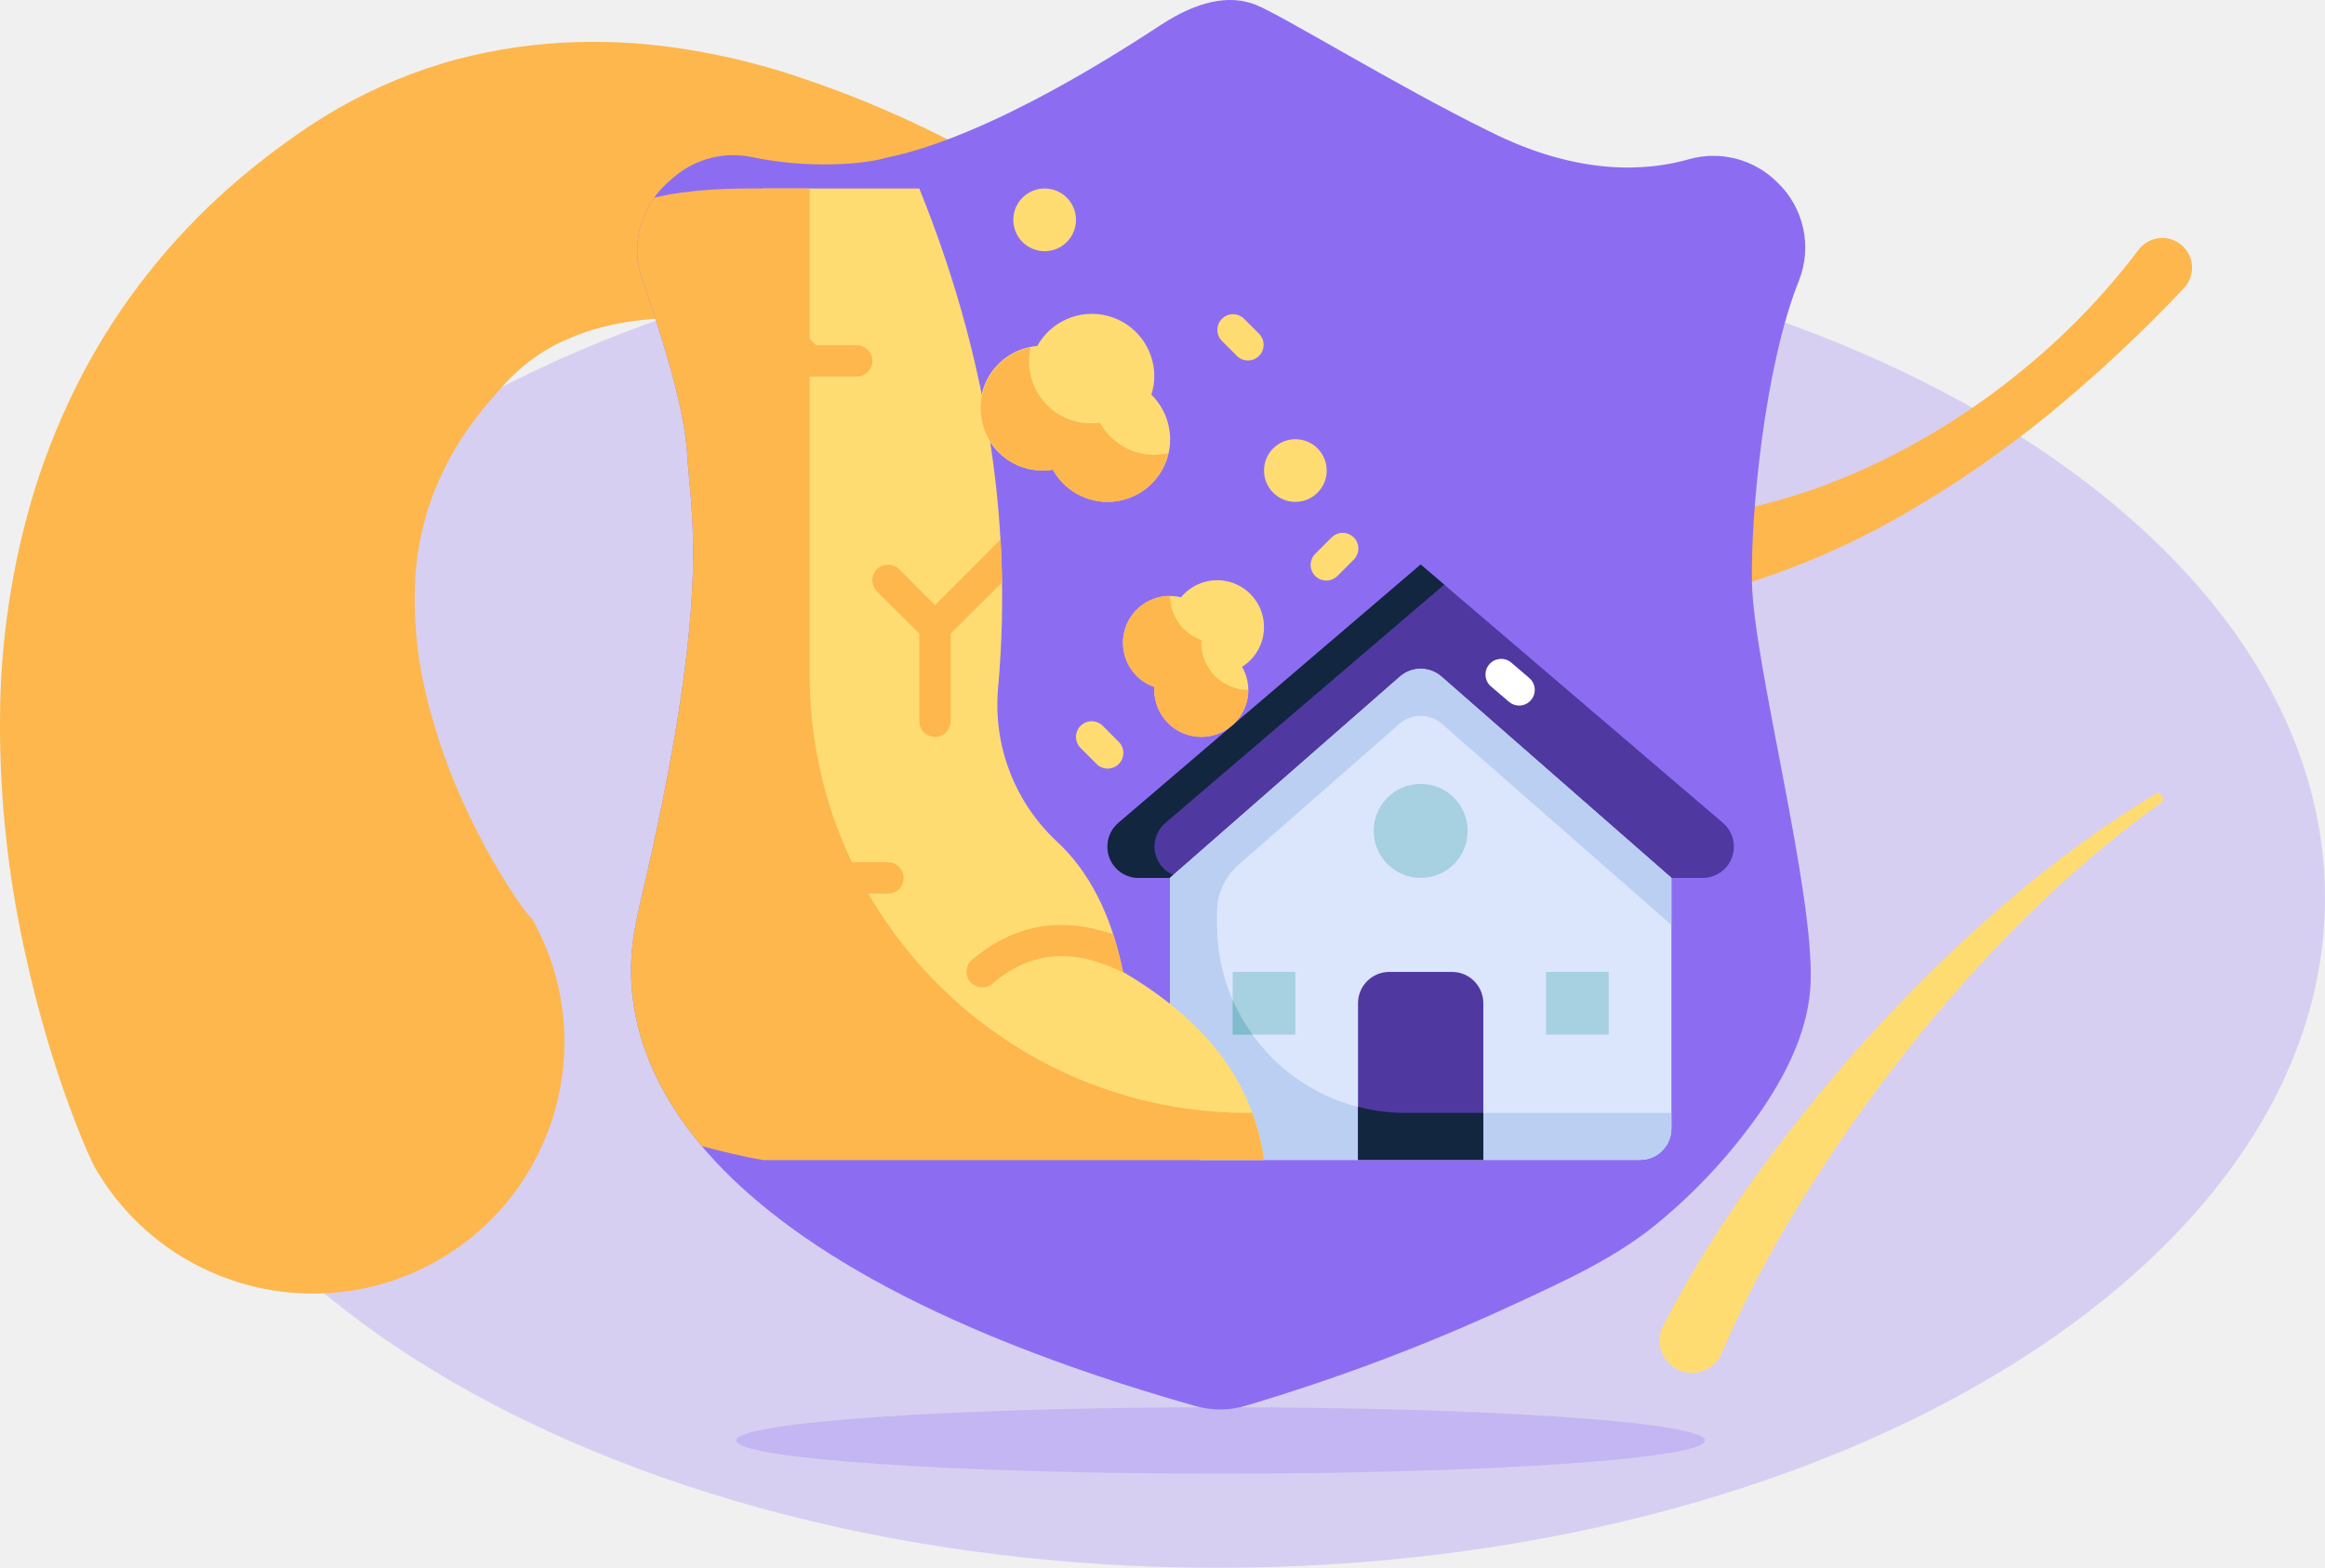
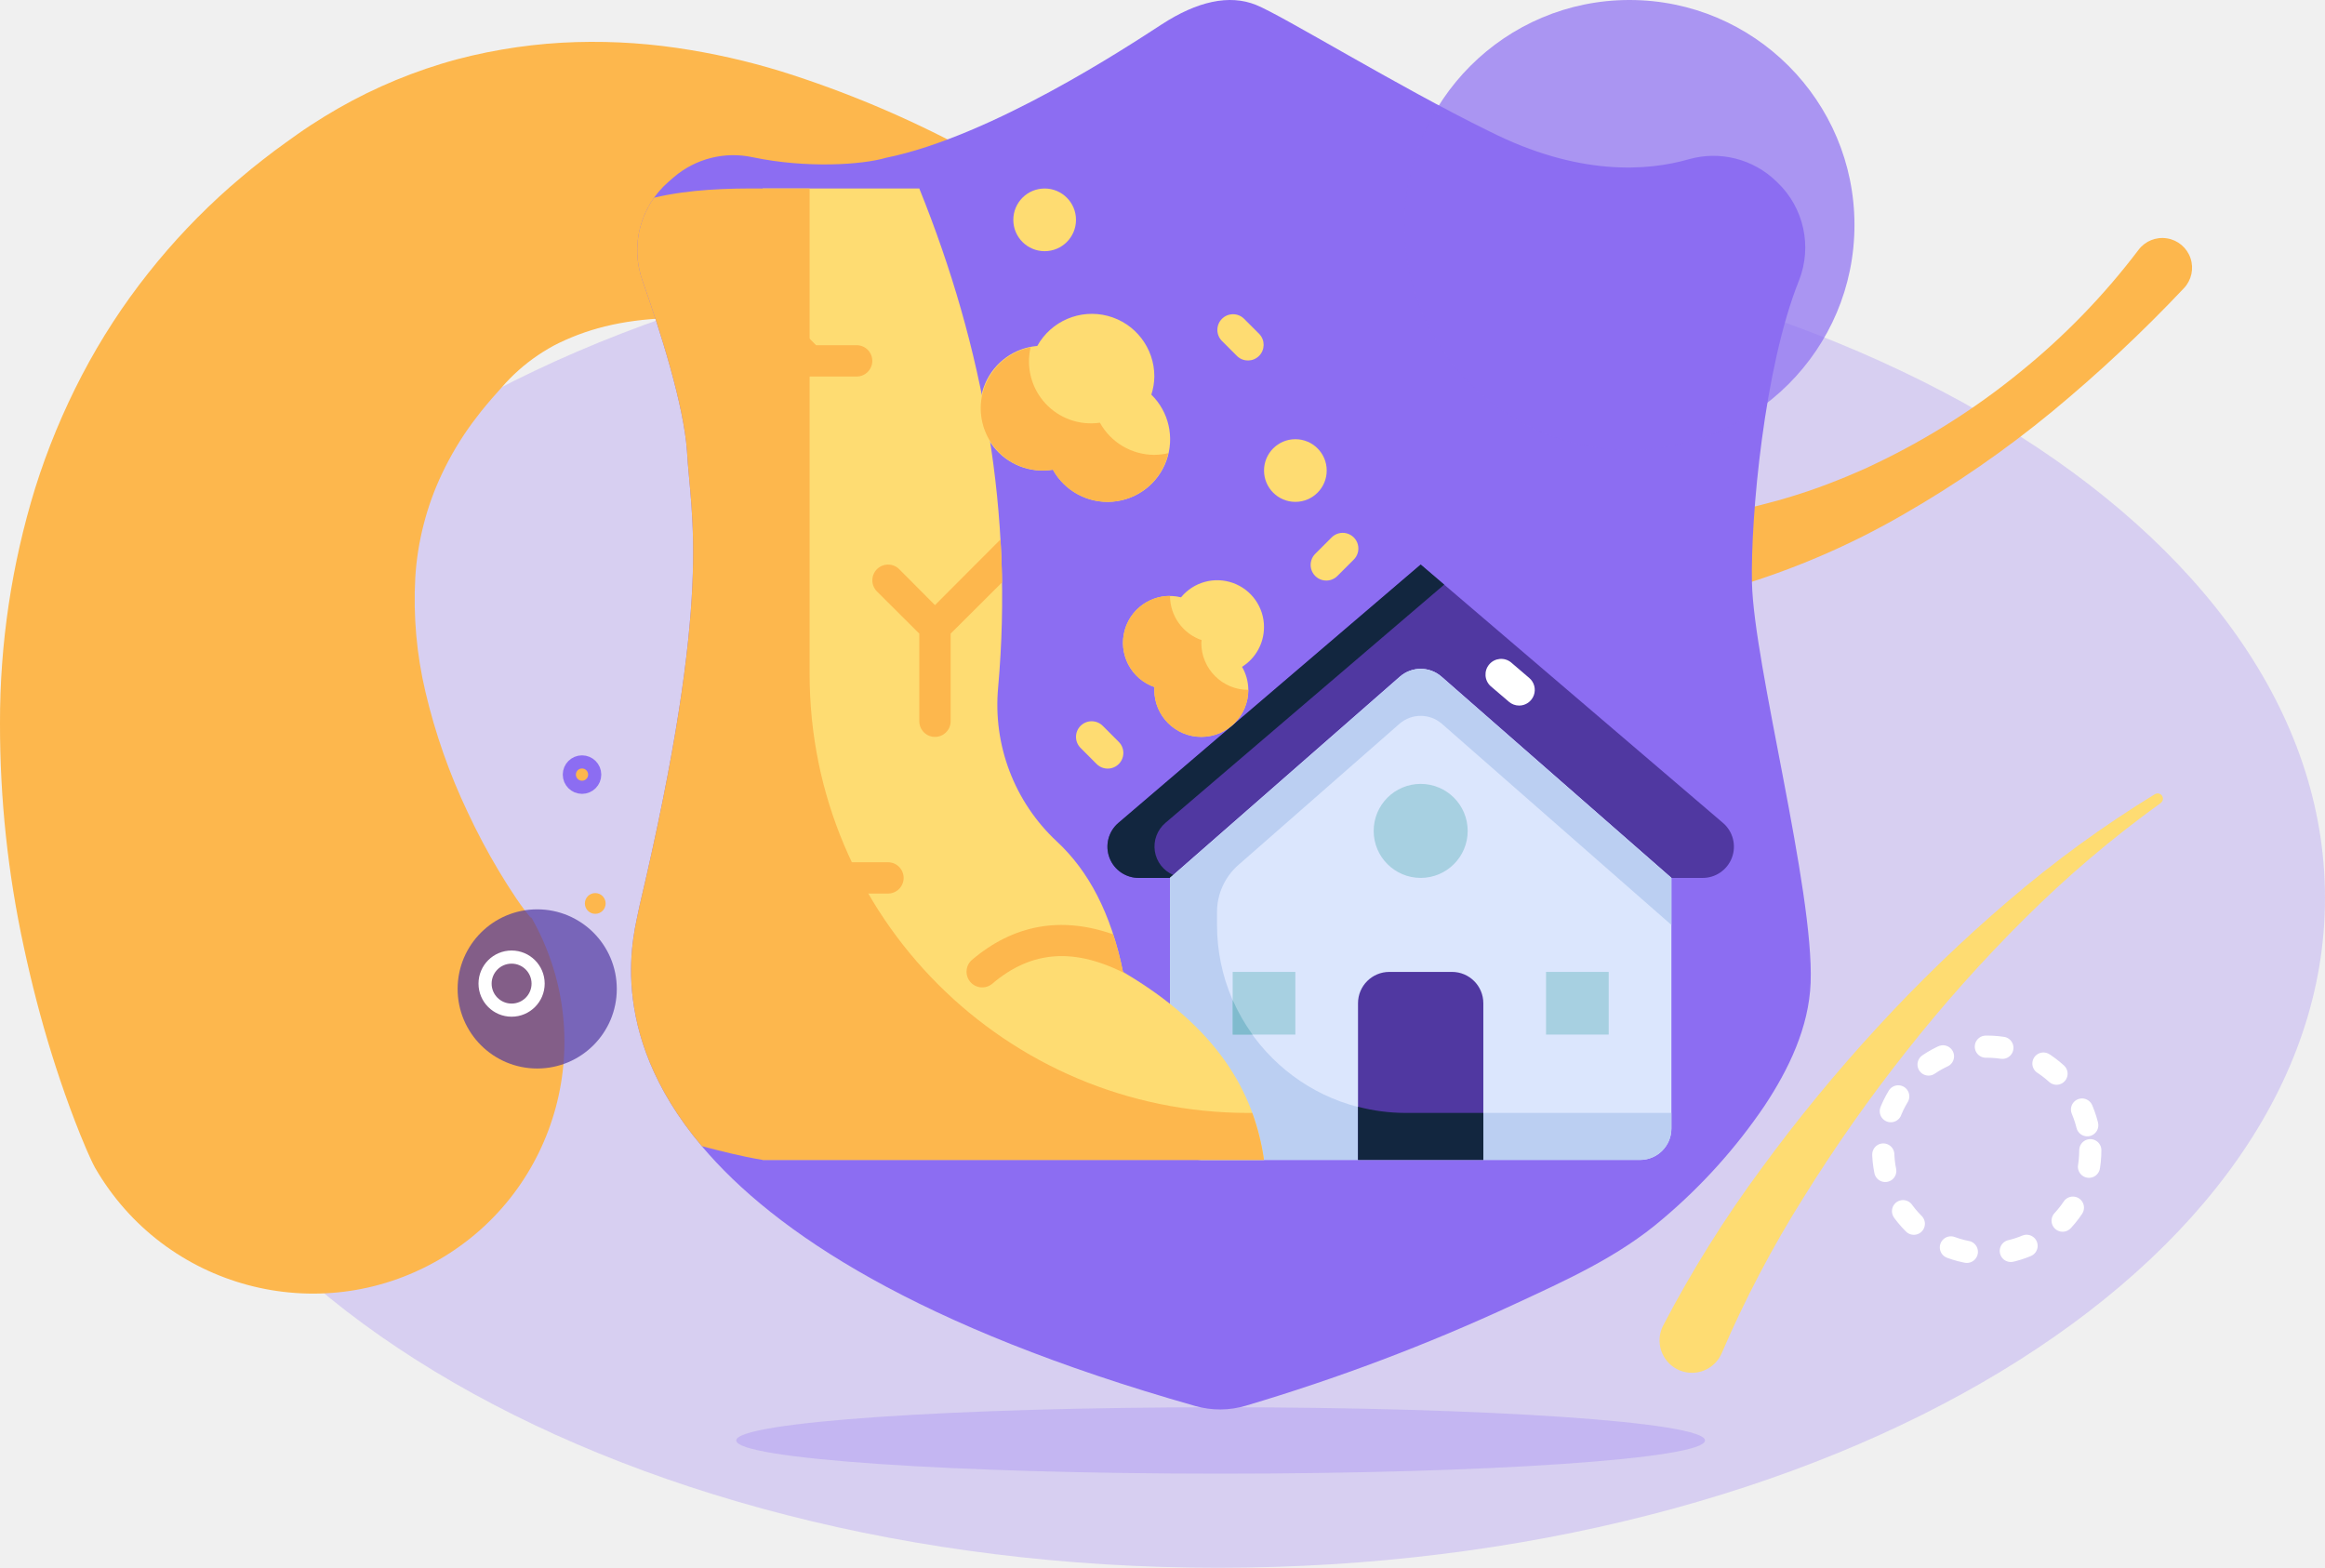
<svg xmlns="http://www.w3.org/2000/svg" width="420" height="283.207" viewBox="0 0 420 283.207">
  <defs>
    <clipPath id="clip-path">
      <rect id="Rectángulo_34762" data-name="Rectángulo 34762" width="213.112" height="254.61" fill="none" />
    </clipPath>
    <clipPath id="clip-path-2">
      <rect id="Rectángulo_34805" data-name="Rectángulo 34805" width="82.087" height="111.622" fill="none" />
    </clipPath>
    <clipPath id="clip-path-3">
      <path id="Trazado_115728" data-name="Trazado 115728" d="M81.112,0a.957.957,0,0,0-.545.184A204.825,204.825,0,0,0,55.843,21.719a270.909,270.909,0,0,0-21.58,24.827,292.271,292.271,0,0,0-18.646,27.24A214.739,214.739,0,0,0,.432,103.564c-.053.131-.106.278-.151.414A5.865,5.865,0,0,0,0,105.743v.052a5.859,5.859,0,0,0,5.826,5.827h.059a5.856,5.856,0,0,0,5.542-4.065l.029-.091A204.8,204.8,0,0,1,23.7,78.271,284.339,284.339,0,0,1,39.8,50.49a265.487,265.487,0,0,1,19.25-25.829A201.638,201.638,0,0,1,81.747,1.686l.008-.007A.955.955,0,0,0,81.148,0Z" fill="#fedc72" />
    </clipPath>
  </defs>
-   <g id="Grupo_81217" data-name="Grupo 81217" transform="translate(-1000 -398.793)">
+   <g id="Grupo_134197" data-name="Grupo 134197" transform="translate(-1000 -398.793)">
    <g id="Grupo_80743" data-name="Grupo 80743" transform="translate(1020 440.305)">
      <ellipse id="Elipse_4784" data-name="Elipse 4784" cx="200" cy="121" rx="200" ry="121" transform="translate(0 -0.305)" fill="#8c6df2" opacity="0.25" />
    </g>
    <g id="Grupo_80744" data-name="Grupo 80744" transform="translate(1132.863 653.402)">
      <ellipse id="Elipse_4784-2" data-name="Elipse 4784" cx="87.5" cy="6" rx="87.5" ry="6" transform="translate(0.138 -0.402)" fill="#8c6df2" opacity="0.25" />
    </g>
    <path id="Trazado_115813" data-name="Trazado 115813" d="M394.5,44.517a264.334,264.334,0,0,1-23.822,22.3,194.605,194.605,0,0,1-26.9,18.595A141.339,141.339,0,0,1,313.2,98.547a99.557,99.557,0,0,1-16.87,3.344c-1.454.126-2.908.287-4.383.333-.736.032-1.471.077-2.211.094l-2.227.009c-1.5.014-2.934-.049-4.412-.076-1.459-.09-2.933-.149-4.391-.292-11.723-1.02-23.077-4.294-33.649-8.407-10.605-4.12-20.522-9.092-30.064-13.852-4.767-2.39-9.462-4.715-14.079-6.876-2.312-1.093-4.6-2.116-6.876-3.117-1.135-.479-2.27-.978-3.4-1.433l-3.492-1.417c-9.724-3.935-19.227-7.6-28.584-10.522-4.675-1.464-9.3-2.743-13.855-3.77-2.275-.514-4.53-.968-6.758-1.349s-4.432-.667-6.595-.888c-8.661-.907-16.672-.446-23.326,1.411a42.439,42.439,0,0,0-4.765,1.636c-.759.306-1.493.647-2.216.99l-1.065.538c-.32.182-.641.35-.955.542a33.339,33.339,0,0,0-6.909,5.367c-.511.524-1.01,1.055-1.485,1.611L88.789,64.5c-.638.715-1.208,1.462-1.816,2.177-.586.729-1.121,1.479-1.686,2.2A55.788,55.788,0,0,0,79.9,77.9a49.98,49.98,0,0,0-3.367,9.274A50.507,50.507,0,0,0,75.017,96.8a72.375,72.375,0,0,0,1.842,20.649A108.334,108.334,0,0,0,84.5,139.2a116.678,116.678,0,0,0,5.613,10.574c1.015,1.7,2.067,3.359,3.12,4.922.526.775,1.061,1.524,1.573,2.2.255.337.509.665.736.931a4.509,4.509,0,0,0,.314.348c.04.032.1.1.113.088l.019,0s.023.023-.006-.038l-.111-.252A45.43,45.43,0,0,1,17.179,203.4l-.356-.684-.228-.468-.364-.782-.622-1.4c-.392-.9-.743-1.753-1.085-2.6-.68-1.683-1.3-3.315-1.9-4.934-1.188-3.232-2.264-6.419-3.26-9.615-1.988-6.386-3.644-12.807-5.044-19.328A189.235,189.235,0,0,1,0,123.1,143.229,143.229,0,0,1,6.344,80.65a125.1,125.1,0,0,1,8.481-20.471,116.342,116.342,0,0,1,12-18.458,120,120,0,0,1,14.709-15.5c1.324-1.129,2.634-2.277,3.975-3.362,1.352-1.061,2.688-2.153,4.058-3.163l2.059-1.5c.7-.506,1.322-.966,2.162-1.547,1.58-1.112,3.2-2.164,4.849-3.173A90.9,90.9,0,0,1,79.694,3.977c.92-.288,1.853-.54,2.781-.8.91-.235,1.808-.462,2.714-.677C87,2.086,88.813,1.707,90.63,1.4A96.563,96.563,0,0,1,101.47.158a104.7,104.7,0,0,1,20.786.937,126.273,126.273,0,0,1,18.973,4.274,192.557,192.557,0,0,1,33.019,13.87c10.149,5.318,19.608,11.108,28.71,16.847l3.55,2.249c1.218.772,2.394,1.562,3.586,2.344,2.344,1.579,4.662,3.166,6.9,4.768,4.513,3.2,8.833,6.422,13.1,9.554,8.515,6.274,16.725,12.308,25.188,17.41a100.531,100.531,0,0,0,26.373,11.659c1.148.317,2.307.555,3.467.834l1.749.338.878.171c.291.051.578.08.867.121l1.736.234c.582.067,1.17.107,1.757.164,1.172.13,2.363.153,3.553.218,1.193.038,2.4.035,3.6.031,1.207-.056,2.419-.044,3.634-.154l1.826-.128c.61-.046,1.219-.125,1.829-.187,1.221-.119,2.441-.3,3.663-.489,1.226-.16,2.44-.427,3.666-.636,1.221-.234,2.438-.518,3.66-.78,1.209-.321,2.426-.62,3.636-.959,1.2-.365,2.42-.686,3.617-1.085,2.407-.759,4.788-1.621,7.143-2.569,1.18-.469,2.359-.943,3.521-1.463l1.75-.767,1.725-.823a129.169,129.169,0,0,0,25.937-16.444,126.736,126.736,0,0,0,21.445-22.12,5.376,5.376,0,1,1,8.211,6.916Z" transform="translate(1000 406.35)" fill="#fdb74d" />
    <g id="Grupo_80742" data-name="Grupo 80742" transform="translate(1114 398.793)">
      <g id="Grupo_80741" data-name="Grupo 80741" transform="translate(0 0)" clip-path="url(#clip-path)">
        <path id="Trazado_115561" data-name="Trazado 115561" d="M213.084,177.523c-.312,8.054-3.946,15.618-8.328,22.23a100.451,100.451,0,0,1-18.317,20.37c-8.021,6.914-17.564,11.15-27.08,15.569a354.192,354.192,0,0,1-48.294,18.236,16.341,16.341,0,0,1-9.134.059c-50.149-14.236-76.041-31.408-89.148-46.939C-5.021,185.953.763,167.878,1.392,164.276c.054-.3.118-.586.188-.876,13.306-56.315,9.161-70.068,8.521-81.906-.581-8.349-4.8-21.618-8.048-30.816A16.379,16.379,0,0,1,6.747,32.855L7.731,32a16.531,16.531,0,0,1,14.258-3.591c9.731,2.032,19.747,1.366,24.085.091C65.019,24.646,89.432,8.587,95.852,4.41S108.061-1.052,112.878.878s25.693,14.774,42.074,22.8c16.209,8.2,28.682,7.231,36.144,5.086a16.292,16.292,0,0,1,15.774,3.989c.075.07.151.145.226.215a16.258,16.258,0,0,1,3.876,17.72c-6.263,15.6-8.747,42.585-8.489,54.568.323,14.779,11.242,55.568,10.6,72.266" transform="translate(0 0)" fill="#8c6df2" />
        <path id="Trazado_115562" data-name="Trazado 115562" d="M216.635,189.69l-54.614,46.674A5.647,5.647,0,0,0,165.8,246.3h5.55l41.492-36.363a5.837,5.837,0,0,1,7.586,0L261.92,246.3h5.55a5.647,5.647,0,0,0,3.779-9.932Z" transform="translate(-73.994 -87.709)" fill="#5038a1" />
        <path id="Trazado_115563" data-name="Trazado 115563" d="M293.111,229.767a2.815,2.815,0,0,1-1.838-.68l-3.311-2.829a2.83,2.83,0,0,1,3.676-4.3l3.311,2.831a2.831,2.831,0,0,1-1.838,4.982" transform="translate(-132.69 -102.314)" fill="#fff" />
        <path id="Trazado_115564" data-name="Trazado 115564" d="M170.511,236.364l50.369-43.046-4.246-3.628L162.02,236.364A5.648,5.648,0,0,0,165.8,246.3h5.55l.6-.53a5.592,5.592,0,0,1-1.442-9.4" transform="translate(-73.994 -87.709)" fill="#12263f" />
        <path id="Trazado_115565" data-name="Trazado 115565" d="M222.644,226.139,181.086,262.5v45.285a5.661,5.661,0,0,0,5.661,5.661H266a5.661,5.661,0,0,0,5.661-5.661V262.5L230.1,226.139a5.66,5.66,0,0,0-7.455,0" transform="translate(-83.731 -103.915)" fill="#dbe6fd" />
        <path id="Trazado_115566" data-name="Trazado 115566" d="M222.579,234.63a5.835,5.835,0,0,1,7.586,0l41.492,36.363V262.5L230.1,226.139a5.662,5.662,0,0,0-7.456,0L181.087,262.5v45.285a5.661,5.661,0,0,0,5.661,5.661H266a5.661,5.661,0,0,0,5.661-5.661v-2.831H223.542a33.964,33.964,0,0,1-33.963-33.964v-2.309a11.319,11.319,0,0,1,3.86-8.514Z" transform="translate(-83.732 -103.915)" fill="#bbcff2" />
        <path id="Trazado_115567" data-name="Trazado 115567" d="M261.244,326.568H249.923a5.661,5.661,0,0,0-5.661,5.661v28.3H266.9v-28.3a5.661,5.661,0,0,0-5.661-5.661" transform="translate(-112.943 -151)" fill="#5038a1" />
        <path id="Trazado_115568" data-name="Trazado 115568" d="M252.752,372.992a33.889,33.889,0,0,1-8.491-1.114v9.6H266.9v-8.491Z" transform="translate(-112.942 -171.951)" fill="#12263f" />
        <rect id="Rectángulo_34760" data-name="Rectángulo 34760" width="11.321" height="11.321" transform="translate(108.677 175.569)" fill="#a7d0e1" />
        <path id="Trazado_115569" data-name="Trazado 115569" d="M202.145,335.988v6.257h3.585a33.886,33.886,0,0,1-3.585-6.257" transform="translate(-93.468 -155.355)" fill="#80bbce" />
        <rect id="Rectángulo_34761" data-name="Rectángulo 34761" width="11.321" height="11.321" transform="translate(165.283 175.569)" fill="#a7d0e1" />
        <path id="Trazado_115570" data-name="Trazado 115570" d="M266.508,271.884a8.491,8.491,0,1,1-8.491-8.491,8.491,8.491,0,0,1,8.491,8.491" transform="translate(-115.377 -121.788)" fill="#a7d0e1" />
        <path id="Trazado_115571" data-name="Trazado 115571" d="M134.778,238.82H44.208V63.34h28.3c11.661,28.851,17.037,58.789,14.241,90.143a33.731,33.731,0,0,0,10.587,27.792c5.712,5.285,9.822,12.964,11.967,23.58C126.2,214.79,133,226.391,134.778,238.82" transform="translate(-20.441 -29.287)" fill="#fedc72" />
        <path id="Trazado_115572" data-name="Trazado 115572" d="M114.335,238.813H23.768c-4.032-.677-7.494-1.586-10.984-2.484C-5.021,215.233.763,197.158,1.392,193.556c.054-.3.118-.586.188-.876,13.306-56.315,9.161-70.068,8.521-81.906-.581-8.349-4.8-21.618-8.048-30.816a16.377,16.377,0,0,1,2.1-14.967c6.349-1.505,13.354-1.72,19.612-1.656h8.489v87.739a79.252,79.252,0,0,0,79.25,79.25h.71a42.1,42.1,0,0,1,2.118,8.489" transform="translate(0 -29.28)" fill="#fdb74d" />
        <path id="Trazado_115573" data-name="Trazado 115573" d="M148.508,120.051a11.2,11.2,0,0,0,.538-3.273,11.285,11.285,0,0,0-21.145-5.526,11.277,11.277,0,1,0,2.821,22.358,11.3,11.3,0,1,0,17.786-13.559" transform="translate(-54.521 -48.762)" fill="#fedc72" />
        <path id="Trazado_115574" data-name="Trazado 115574" d="M149.045,136.134a11.271,11.271,0,0,1-9.833-5.811,11.188,11.188,0,0,1-12.518-13.611,11.234,11.234,0,0,0,4.027,22.1,11.265,11.265,0,0,0,20.848-2.986,11.3,11.3,0,0,1-2.525.305" transform="translate(-54.521 -53.966)" fill="#fdb74d" />
        <path id="Trazado_115575" data-name="Trazado 115575" d="M190.766,203.445a8.457,8.457,0,0,0-14.992-5.4A8.461,8.461,0,0,0,171,214.262c-.01.17-.051.332-.051.5a8.491,8.491,0,1,0,16.982,0,8.4,8.4,0,0,0-1.132-4.161,8.465,8.465,0,0,0,3.963-7.16" transform="translate(-76.429 -90.143)" fill="#fedc72" />
        <path id="Trazado_115576" data-name="Trazado 115576" d="M179.445,208.71c0-.173.041-.333.051-.5a8.464,8.464,0,0,1-5.711-7.986A8.47,8.47,0,0,0,171,216.7c-.01.17-.051.331-.051.5a8.491,8.491,0,0,0,16.982,0,8.491,8.491,0,0,1-8.491-8.491" transform="translate(-76.429 -92.578)" fill="#fdb74d" />
        <path id="Trazado_115577" data-name="Trazado 115577" d="M139.762,69A5.661,5.661,0,1,1,134.1,63.34,5.661,5.661,0,0,1,139.762,69" transform="translate(-59.389 -29.287)" fill="#fedc72" />
        <path id="Trazado_115578" data-name="Trazado 115578" d="M224,153.234a5.661,5.661,0,1,1-5.661-5.661A5.661,5.661,0,0,1,224,153.234" transform="translate(-98.337 -68.235)" fill="#fedc72" />
        <path id="Trazado_115579" data-name="Trazado 115579" d="M200.54,113.118a2.83,2.83,0,0,0,4-4l-2.83-2.831a2.83,2.83,0,0,0-4,4Z" transform="translate(-91.034 -48.761)" fill="#fedc72" />
        <path id="Trazado_115580" data-name="Trazado 115580" d="M150.329,243.165a2.829,2.829,0,0,0,0,4L153.16,250a2.83,2.83,0,1,0,4-4l-2.831-2.831a2.829,2.829,0,0,0-4,0" transform="translate(-69.126 -112.052)" fill="#fedc72" />
        <path id="Trazado_115581" data-name="Trazado 115581" d="M232.128,179.99l-2.831,2.831a2.83,2.83,0,1,0,4,4l2.83-2.83a2.83,2.83,0,1,0-4-4" transform="translate(-105.64 -82.841)" fill="#fedc72" />
        <path id="Trazado_115582" data-name="Trazado 115582" d="M104.489,189.021l-9.284,9.255V214.1a2.83,2.83,0,1,1-5.661,0V198.276l-7.67-7.642a2.842,2.842,0,0,1,4.019-4.019l6.481,6.51,11.831-11.859c.17,2.576.255,5.151.283,7.755" transform="translate(-37.475 -83.814)" fill="#fdb74d" />
        <path id="Trazado_115583" data-name="Trazado 115583" d="M64.02,110.49a2.839,2.839,0,0,1-2.831,2.831H52.7a2.922,2.922,0,0,1-2.01-.821l-6.482-6.482V97.98l9.651,9.68h7.33a2.839,2.839,0,0,1,2.831,2.831" transform="translate(-20.441 -45.304)" fill="#fdb74d" />
        <path id="Trazado_115584" data-name="Trazado 115584" d="M141.827,319.81c-9.51-5.01-17.378-4.472-24.51,1.613a2.83,2.83,0,0,1-3.679-4.3c7.529-6.4,16.1-7.953,25.529-4.642a56.55,56.55,0,0,1,1.783,6.793c.283.17.595.339.877.538" transform="translate(-52.085 -143.704)" fill="#fdb74d" />
        <path id="Trazado_115585" data-name="Trazado 115585" d="M69.681,292.547a2.839,2.839,0,0,1-2.831,2.831H56.689l-12.481,12.51v-8.038l9.312-9.312a2.923,2.923,0,0,1,2.01-.821H66.85a2.839,2.839,0,0,1,2.831,2.831" transform="translate(-20.441 -133.96)" fill="#fdb74d" />
      </g>
    </g>
    <g id="Grupo_81216" data-name="Grupo 81216" transform="translate(1309.03 535.051) rotate(5)">
      <g id="Grupo_80827" data-name="Grupo 80827" clip-path="url(#clip-path-2)">
        <g id="Grupo_80826" data-name="Grupo 80826">
          <g id="Grupo_80825" data-name="Grupo 80825" clip-path="url(#clip-path-3)">
            <rect id="Rectángulo_34804" data-name="Rectángulo 34804" width="102.359" height="127.001" transform="translate(-10.11 -7.798)" fill="#fedc72" />
          </g>
        </g>
      </g>
    </g>
+     <circle id="Elipse_5246" data-name="Elipse 5246" cx="40.641" cy="40.641" r="40.641" transform="translate(1253.719 398.793)" fill="#8c6df2" opacity="0.7" style="isolation: isolate" />
+     <g id="Grupo_134153" data-name="Grupo 134153" transform="translate(1082.667 535.803)">
+       <circle id="Elipse_5247" data-name="Elipse 5247" cx="14.377" cy="14.377" r="14.377" transform="translate(0 27.255)" fill="#5038a1" opacity="0.7" style="isolation: isolate" />
+       <g id="Elipse_5249" data-name="Elipse 5249" transform="translate(4.333 35.255)">
+         <circle id="Elipse_5423" data-name="Elipse 5423" cx="5.417" cy="5.417" r="5.417" fill="none" />
+         <circle id="Elipse_5424" data-name="Elipse 5424" cx="4.792" cy="4.792" r="4.792" transform="translate(0.625 0.625)" fill="none" stroke="#fff" stroke-width="2.372" />
+       </g>
+       <g id="Elipse_5250" data-name="Elipse 5250" transform="translate(19.555 0)">
+         <circle id="Elipse_5425" data-name="Elipse 5425" cx="2.917" cy="2.917" r="2.917" transform="translate(0)" fill="#fdb74d" />
+         <circle id="Elipse_5426" data-name="Elipse 5426" cx="2.292" cy="2.292" r="2.292" transform="translate(0.625 0.625)" fill="#fdb74d" stroke="#8c6df2" stroke-width="2.372" />
+       </g>
+       <ellipse id="Elipse_5251" data-name="Elipse 5251" cx="1.875" cy="1.875" rx="1.875" ry="1.875" transform="translate(22.988 24.318)" fill="#fdb74d" />
+     </g>
+     <g id="Elipse_4972" data-name="Elipse 4972" transform="translate(1339.134 586.808)">
+       <circle id="Elipse_5427" data-name="Elipse 5427" cx="19.762" cy="19.762" r="19.762" transform="translate(0 0)" fill="none" />
+       <circle id="Elipse_5428" data-name="Elipse 5428" cx="18.708" cy="18.708" r="18.708" transform="translate(1.054 1.054)" fill="none" stroke="#fff" stroke-linecap="round" stroke-width="4" stroke-dasharray="3 8" />
+     </g>
  </g>
</svg>
